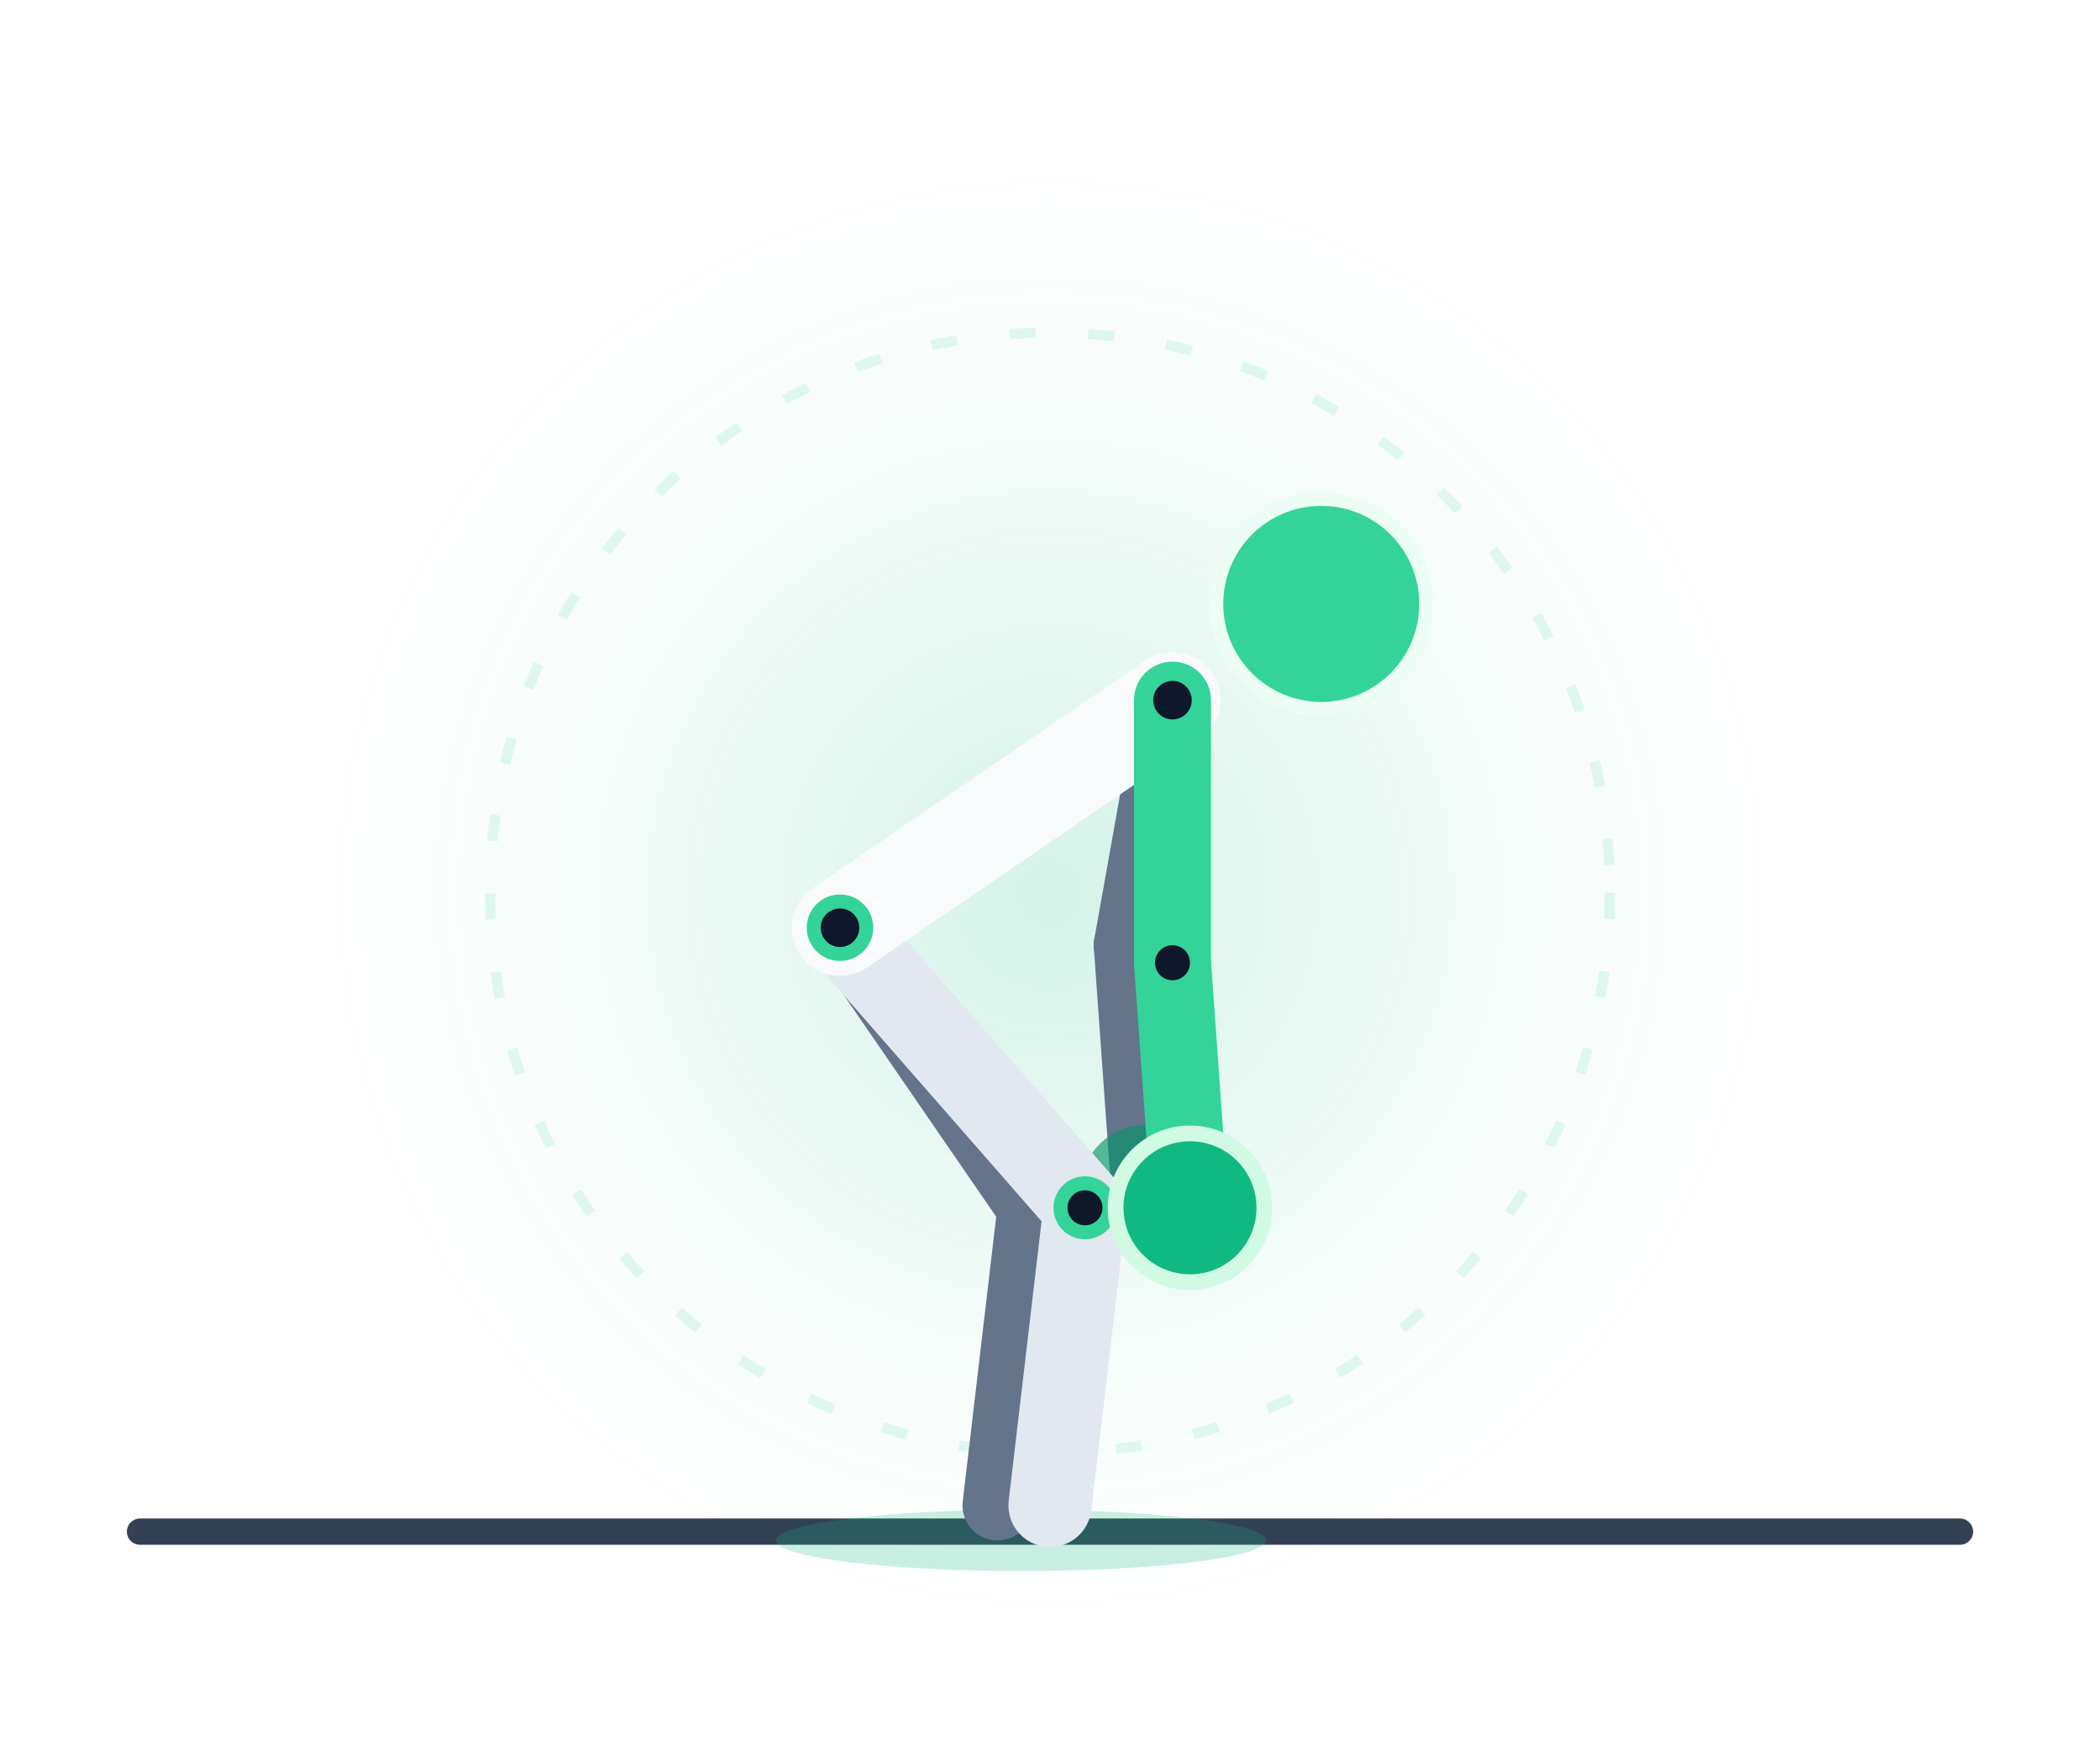
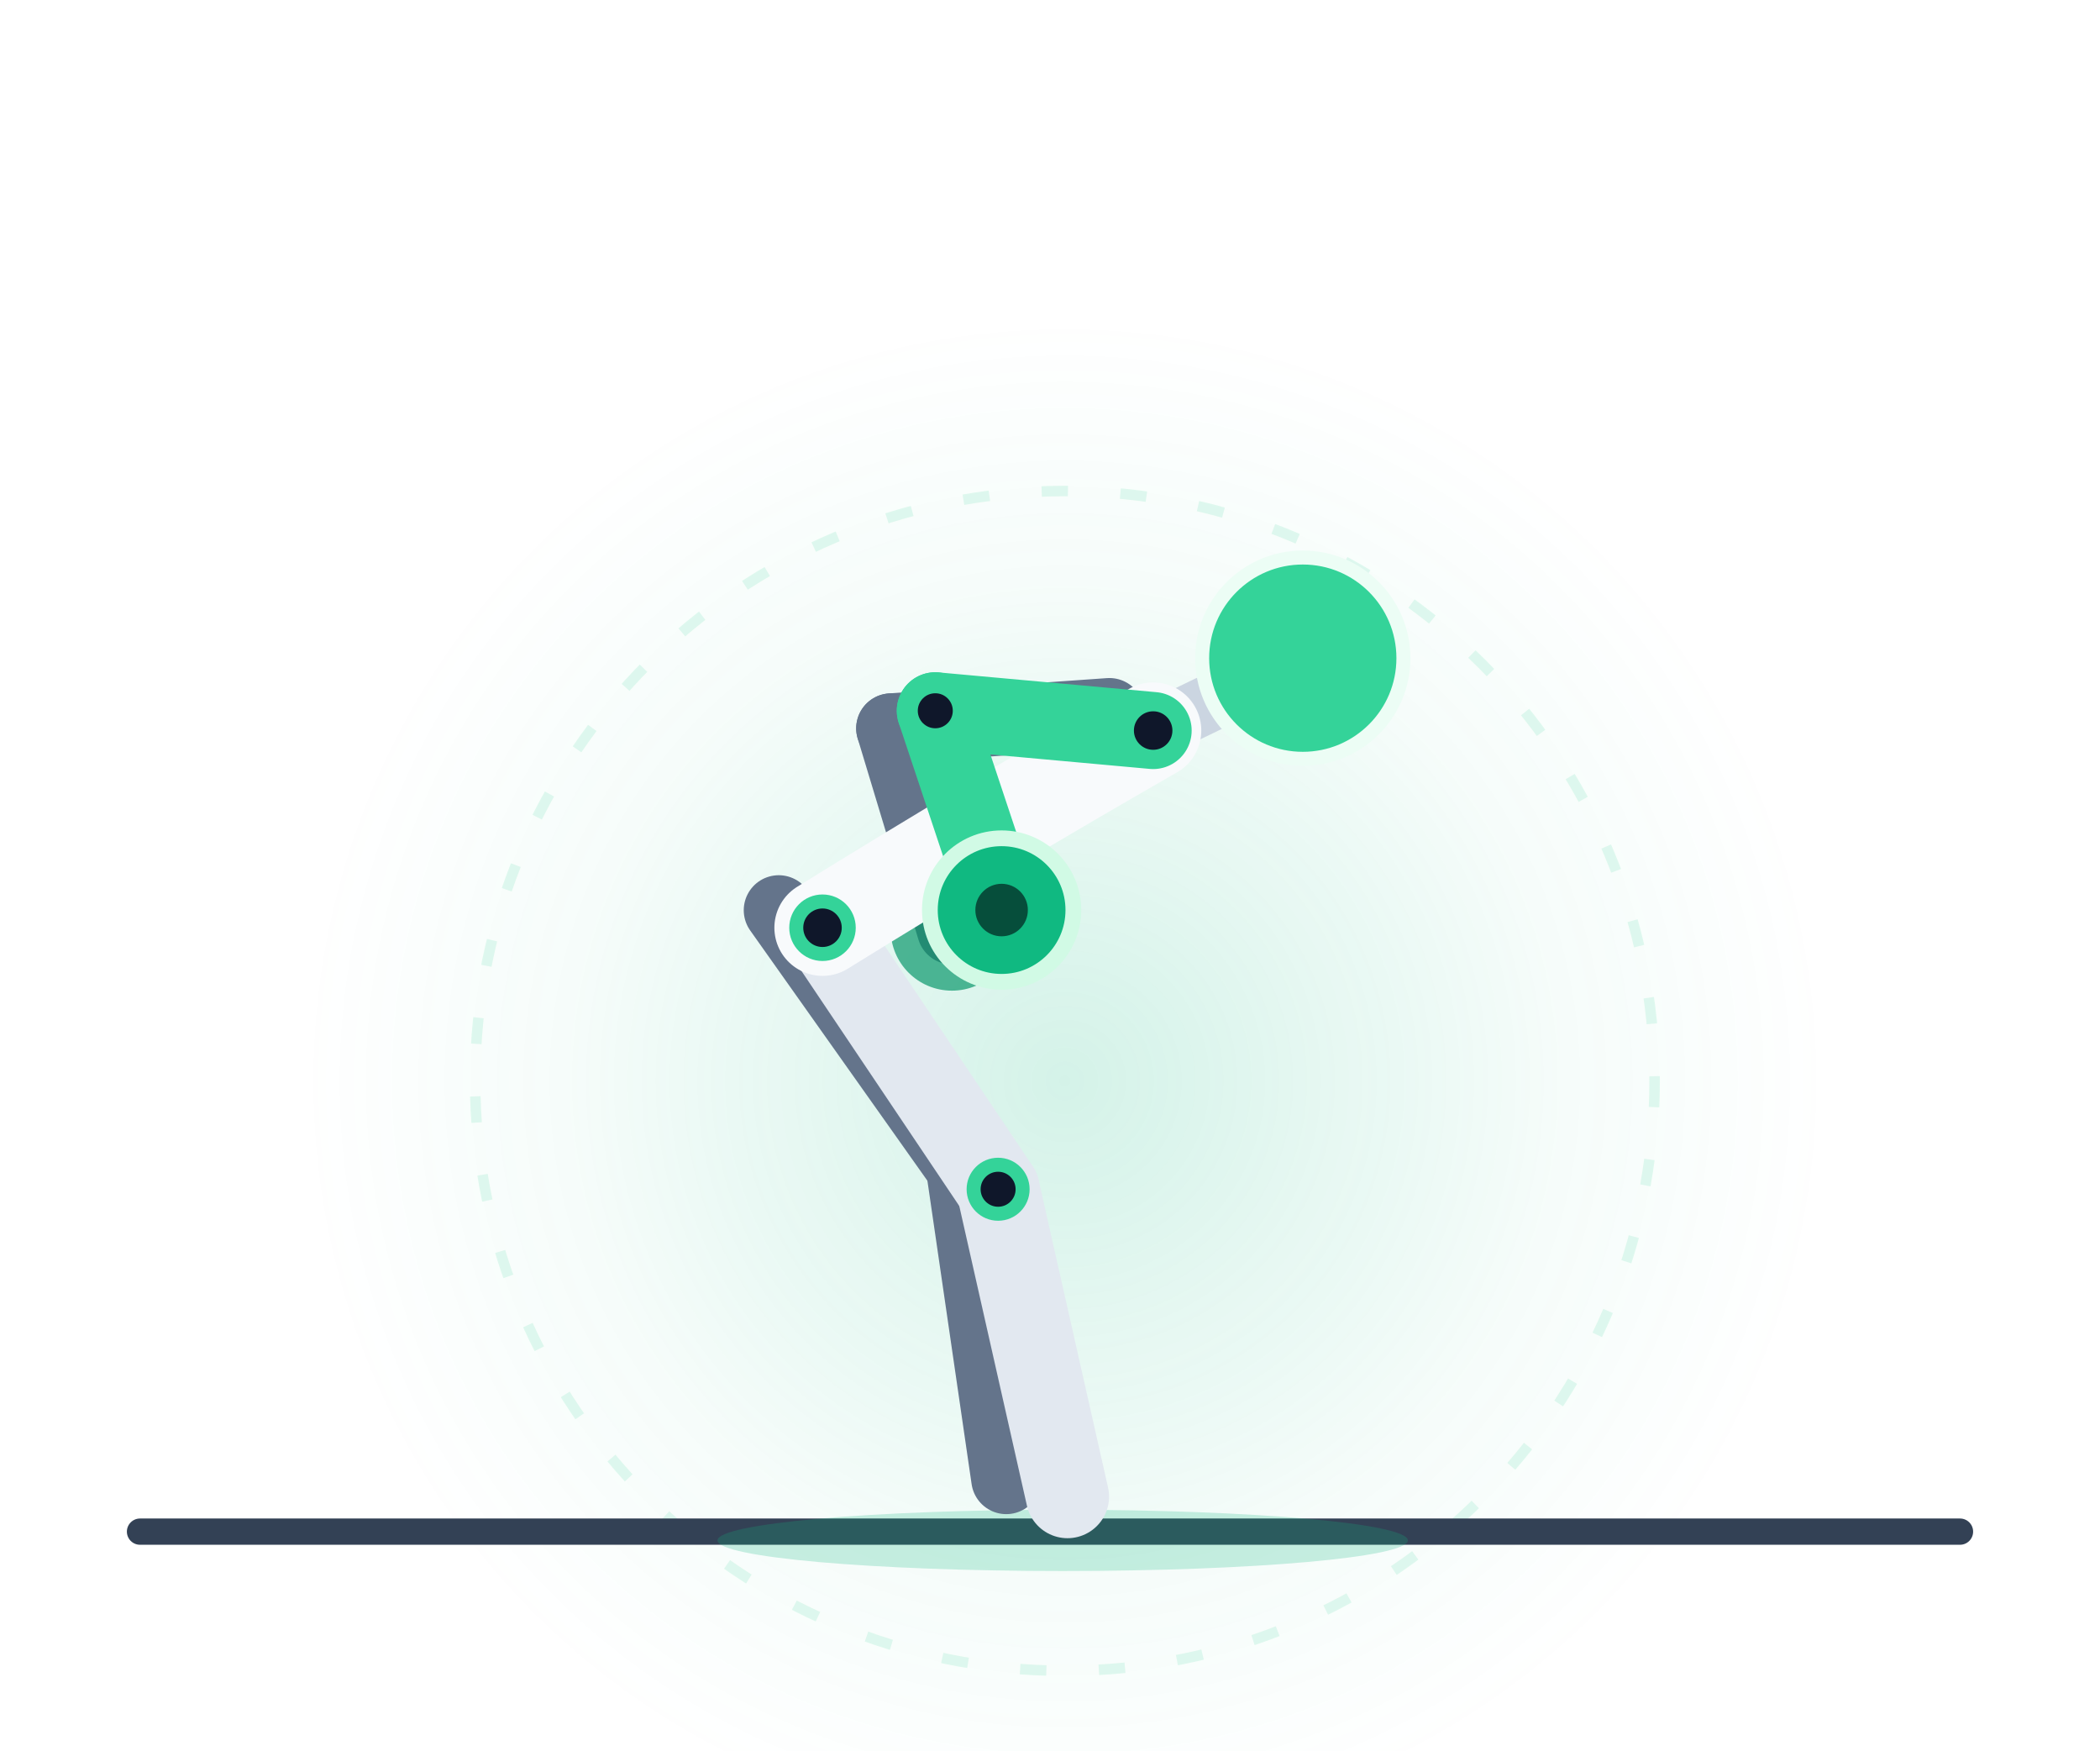
- <svg xmlns="http://www.w3.org/2000/svg" viewBox="0 0 240 200" preserveAspectRatio="xMidYMid meet" class="exercise-svg" role="img" aria-label="row_pull" data-archetype="row_pull" data-pose-a="{&quot;head&quot;:[151,69],&quot;shoulder&quot;:[134,80],&quot;hip&quot;:[96,106],&quot;elbow_f&quot;:[134,110],&quot;hand_f&quot;:[136,138],&quot;elbow_b&quot;:[129,108],&quot;hand_b&quot;:[131,136],&quot;knee_f&quot;:[124,138],&quot;foot_f&quot;:[120,172],&quot;knee_b&quot;:[118,138],&quot;foot_b&quot;:[114,172]}" data-pose-b="{&quot;head&quot;:[151,69],&quot;shoulder&quot;:[134,80],&quot;hip&quot;:[96,106],&quot;elbow_f&quot;:[110,68],&quot;hand_f&quot;:[122,96],&quot;elbow_b&quot;:[105,66],&quot;hand_b&quot;:[117,94],&quot;knee_f&quot;:[124,138],&quot;foot_f&quot;:[120,172],&quot;knee_b&quot;:[118,138],&quot;foot_b&quot;:[114,172]}">
+ <svg xmlns="http://www.w3.org/2000/svg" viewBox="0 0 240 200" preserveAspectRatio="xMidYMid meet" class="exercise-svg" role="img" aria-label="Row Pull" data-archetype="row_pull" data-bones="{&quot;lumbar&quot;:22.0,&quot;thoracic&quot;:22.0,&quot;neck&quot;:19.0,&quot;uarm&quot;:25.0,&quot;farm&quot;:24.0,&quot;thigh&quot;:36.0,&quot;shin&quot;:36.0,&quot;back_dx&quot;:-5.0,&quot;back_dy&quot;:-2.0}" data-pose-a="{&quot;hip_x&quot;:94,&quot;hip_y&quot;:106,&quot;lumbar&quot;:-30,&quot;thoracic&quot;:-28,&quot;neck&quot;:-24,&quot;uarm_f&quot;:88,&quot;farm_f&quot;:86,&quot;uarm_b&quot;:86,&quot;farm_b&quot;:84,&quot;thigh_f&quot;:56.11,&quot;shin_f&quot;:77.28,&quot;thigh_b&quot;:54.69,&quot;shin_b&quot;:81.71}" data-pose-b="{&quot;hip_x&quot;:94,&quot;hip_y&quot;:106,&quot;lumbar&quot;:-32,&quot;thoracic&quot;:-30,&quot;neck&quot;:-26,&quot;uarm_f&quot;:196,&quot;farm_f&quot;:70,&quot;uarm_b&quot;:186,&quot;farm_b&quot;:72,&quot;thigh_f&quot;:56.11,&quot;shin_f&quot;:77.28,&quot;thigh_b&quot;:54.69,&quot;shin_b&quot;:81.71}" data-equipment="dumbbell">
  <defs>
    <radialGradient id="glow-row_pull" cx="50%" cy="50%" r="50%">
      <stop offset="0%" stop-color="#10b981" stop-opacity="0.18" />
      <stop offset="65%" stop-color="#10b981" stop-opacity="0.04" />
      <stop offset="100%" stop-color="#10b981" stop-opacity="0" />
    </radialGradient>
  </defs>
-   <circle class="js-aura" cx="120" cy="102" r="82" fill="url(#glow-row_pull)" />
-   <circle class="js-ring" cx="120" cy="102" r="64" fill="none" stroke="#34d399" stroke-opacity="0.14" stroke-width="1.2" stroke-dasharray="3 6" />
+   <circle class="js-aura" cx="121.7" cy="123.5" r="87.20" fill="url(#glow-row_pull)" />
+   <circle class="js-ring" cx="121.7" cy="123.5" r="67.40" fill="none" stroke="#34d399" stroke-opacity="0.14" stroke-width="1.2" stroke-dasharray="3 6" />
  <line x1="16" y1="175" x2="224" y2="175" stroke="#334155" stroke-width="3" stroke-linecap="round" />
-   <ellipse class="js-shadow" cx="116.7" cy="176" rx="28" ry="3.5" fill="#10b981" fill-opacity="0.22" />
+   <ellipse class="js-shadow" cx="121.45" cy="176" rx="39.45" ry="3.5" fill="#10b981" fill-opacity="0.22" />
  <g stroke="#64748b" stroke-width="8" stroke-linecap="round">
-     <line class="js-thigh-b" x1="96" y1="106" x2="118" y2="138" />
-     <line class="js-shin-b" x1="118" y1="138" x2="114" y2="172" />
-     <line class="js-uarm-b" x1="134" y1="80" x2="129" y2="108" />
-     <line class="js-farm-b" x1="129" y1="108" x2="131" y2="136" />
+     <line class="js-thigh-b" x1="89.00" y1="104.00" x2="109.81" y2="133.38" />
+     <line class="js-shin-b" x1="109.81" y1="133.38" x2="115.00" y2="169.00" />
+     <line class="js-uarm-b" x1="126.79" y1="81.47" x2="101.85" y2="83.22" />
+     <line class="js-farm-b" x1="101.85" y1="83.22" x2="108.79" y2="106.19" />
  </g>
-   <circle class="js-weight-b" cx="131" cy="136" r="7.5" fill="#059669" fill-opacity="0.65" />
+   <circle class="js-weight-b" cx="108.79" cy="106.19" r="7" fill="#059669" fill-opacity="0.68" />
  <g stroke="#e2e8f0" stroke-width="9.5" stroke-linecap="round">
-     <line class="js-thigh-f" x1="96" y1="106" x2="124" y2="138" />
-     <line class="js-shin-f" x1="124" y1="138" x2="120" y2="172" />
+     <line class="js-thigh-f" x1="94.00" y1="106.00" x2="114.07" y2="135.88" />
+     <line class="js-shin-f" x1="114.07" y1="135.88" x2="122.00" y2="171.00" />
  </g>
-   <line class="js-torso" x1="134" y1="80" x2="96" y2="106" stroke="#f8fafc" stroke-width="11" stroke-linecap="round" />
+   <line class="js-neck" x1="131.79" y1="83.47" x2="148.89" y2="75.20" stroke="#cbd5e1" stroke-width="6.5" stroke-linecap="round" />
+   <path class="js-torso" d="M 94.00 106.00 Q 112.70 94.41 131.79 83.47" fill="none" stroke="#f8fafc" stroke-width="11" stroke-linecap="round" stroke-linejoin="round" />
  <g stroke="#34d399" stroke-width="8.8" stroke-linecap="round">
-     <line class="js-uarm-f" x1="134" y1="80" x2="134" y2="110" />
-     <line class="js-farm-f" x1="134" y1="110" x2="136" y2="138" />
+     <line class="js-uarm-f" x1="131.79" y1="83.47" x2="106.89" y2="81.21" />
+     <line class="js-farm-f" x1="106.89" y1="81.21" x2="114.47" y2="103.98" />
  </g>
  <g fill="#0f172a" stroke="#34d399" stroke-width="1.6">
-     <circle class="js-j-shoulder" cx="134" cy="80" r="3" />
-     <circle class="js-j-hip" cx="96" cy="106" r="3" />
-     <circle class="js-j-knee" cx="124" cy="138" r="2.8" />
-     <circle class="js-j-elbow" cx="134" cy="110" r="2.8" />
+     <circle class="js-j-shoulder" cx="131.79" cy="83.47" r="3" />
+     <circle class="js-j-hip" cx="94.00" cy="106.00" r="3" />
+     <circle class="js-j-knee" cx="114.07" cy="135.88" r="2.8" />
+     <circle class="js-j-elbow" cx="106.89" cy="81.21" r="2.8" />
  </g>
-   <circle class="js-head" cx="151" cy="69" r="12" fill="#34d399" stroke="#ecfdf5" stroke-width="1.6" />
-   <circle class="js-weight" cx="136" cy="138" r="8.5" fill="#10b981" stroke="#d1fae5" stroke-width="1.8" />
+   <circle class="js-head" cx="148.89" cy="75.20" r="11.5" fill="#34d399" stroke="#ecfdf5" stroke-width="1.6" />
+   <circle class="js-weight" cx="114.47" cy="103.98" r="8.2" fill="#10b981" stroke="#d1fae5" stroke-width="1.8" />
+   <circle class="js-weight-cap" cx="114.47" cy="103.98" r="3" fill="#064e3b" />
</svg>
